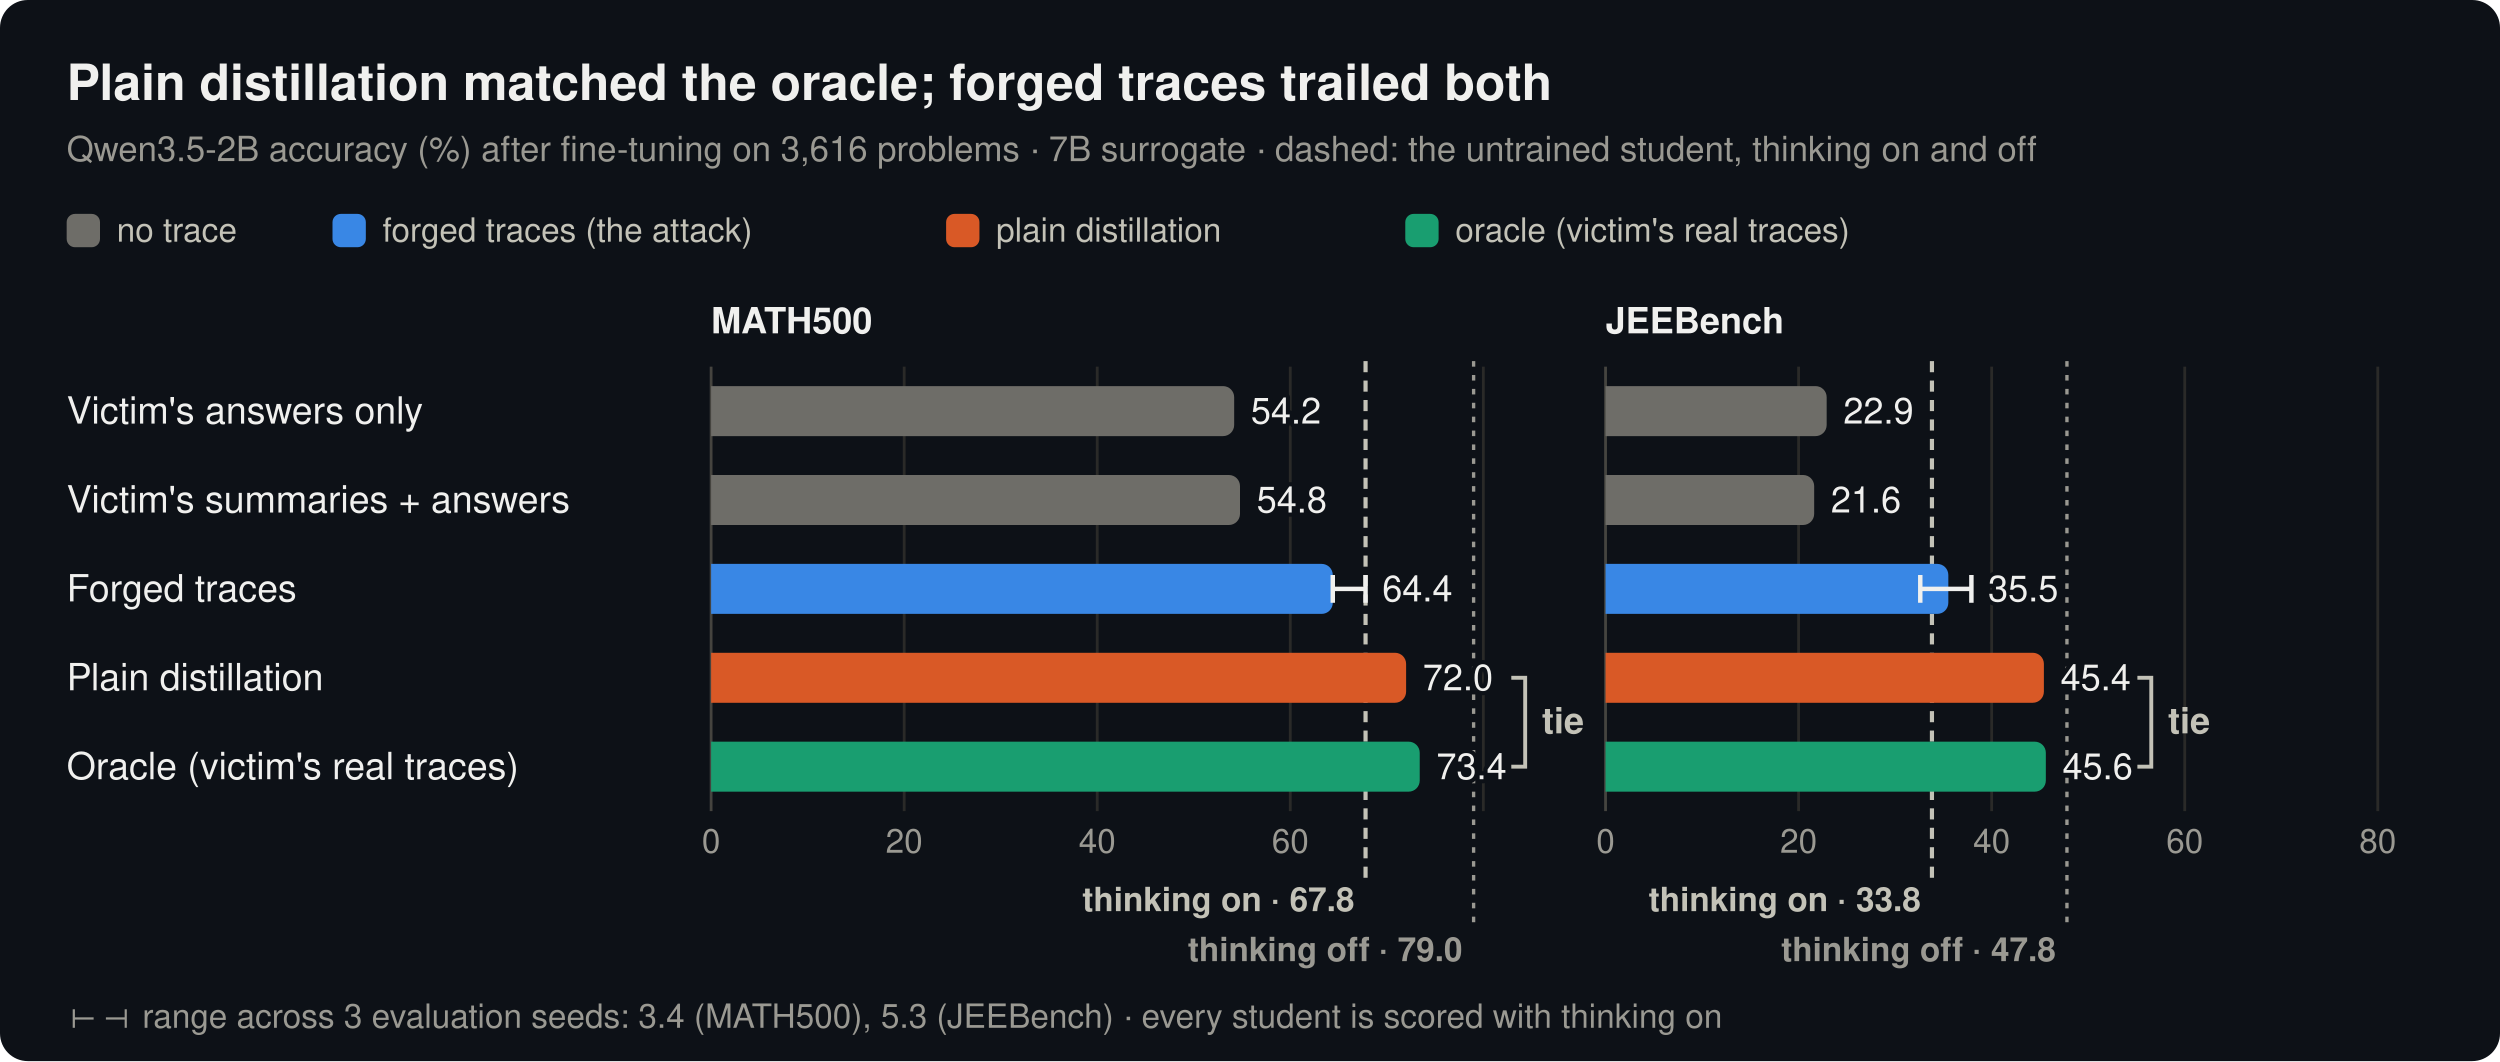
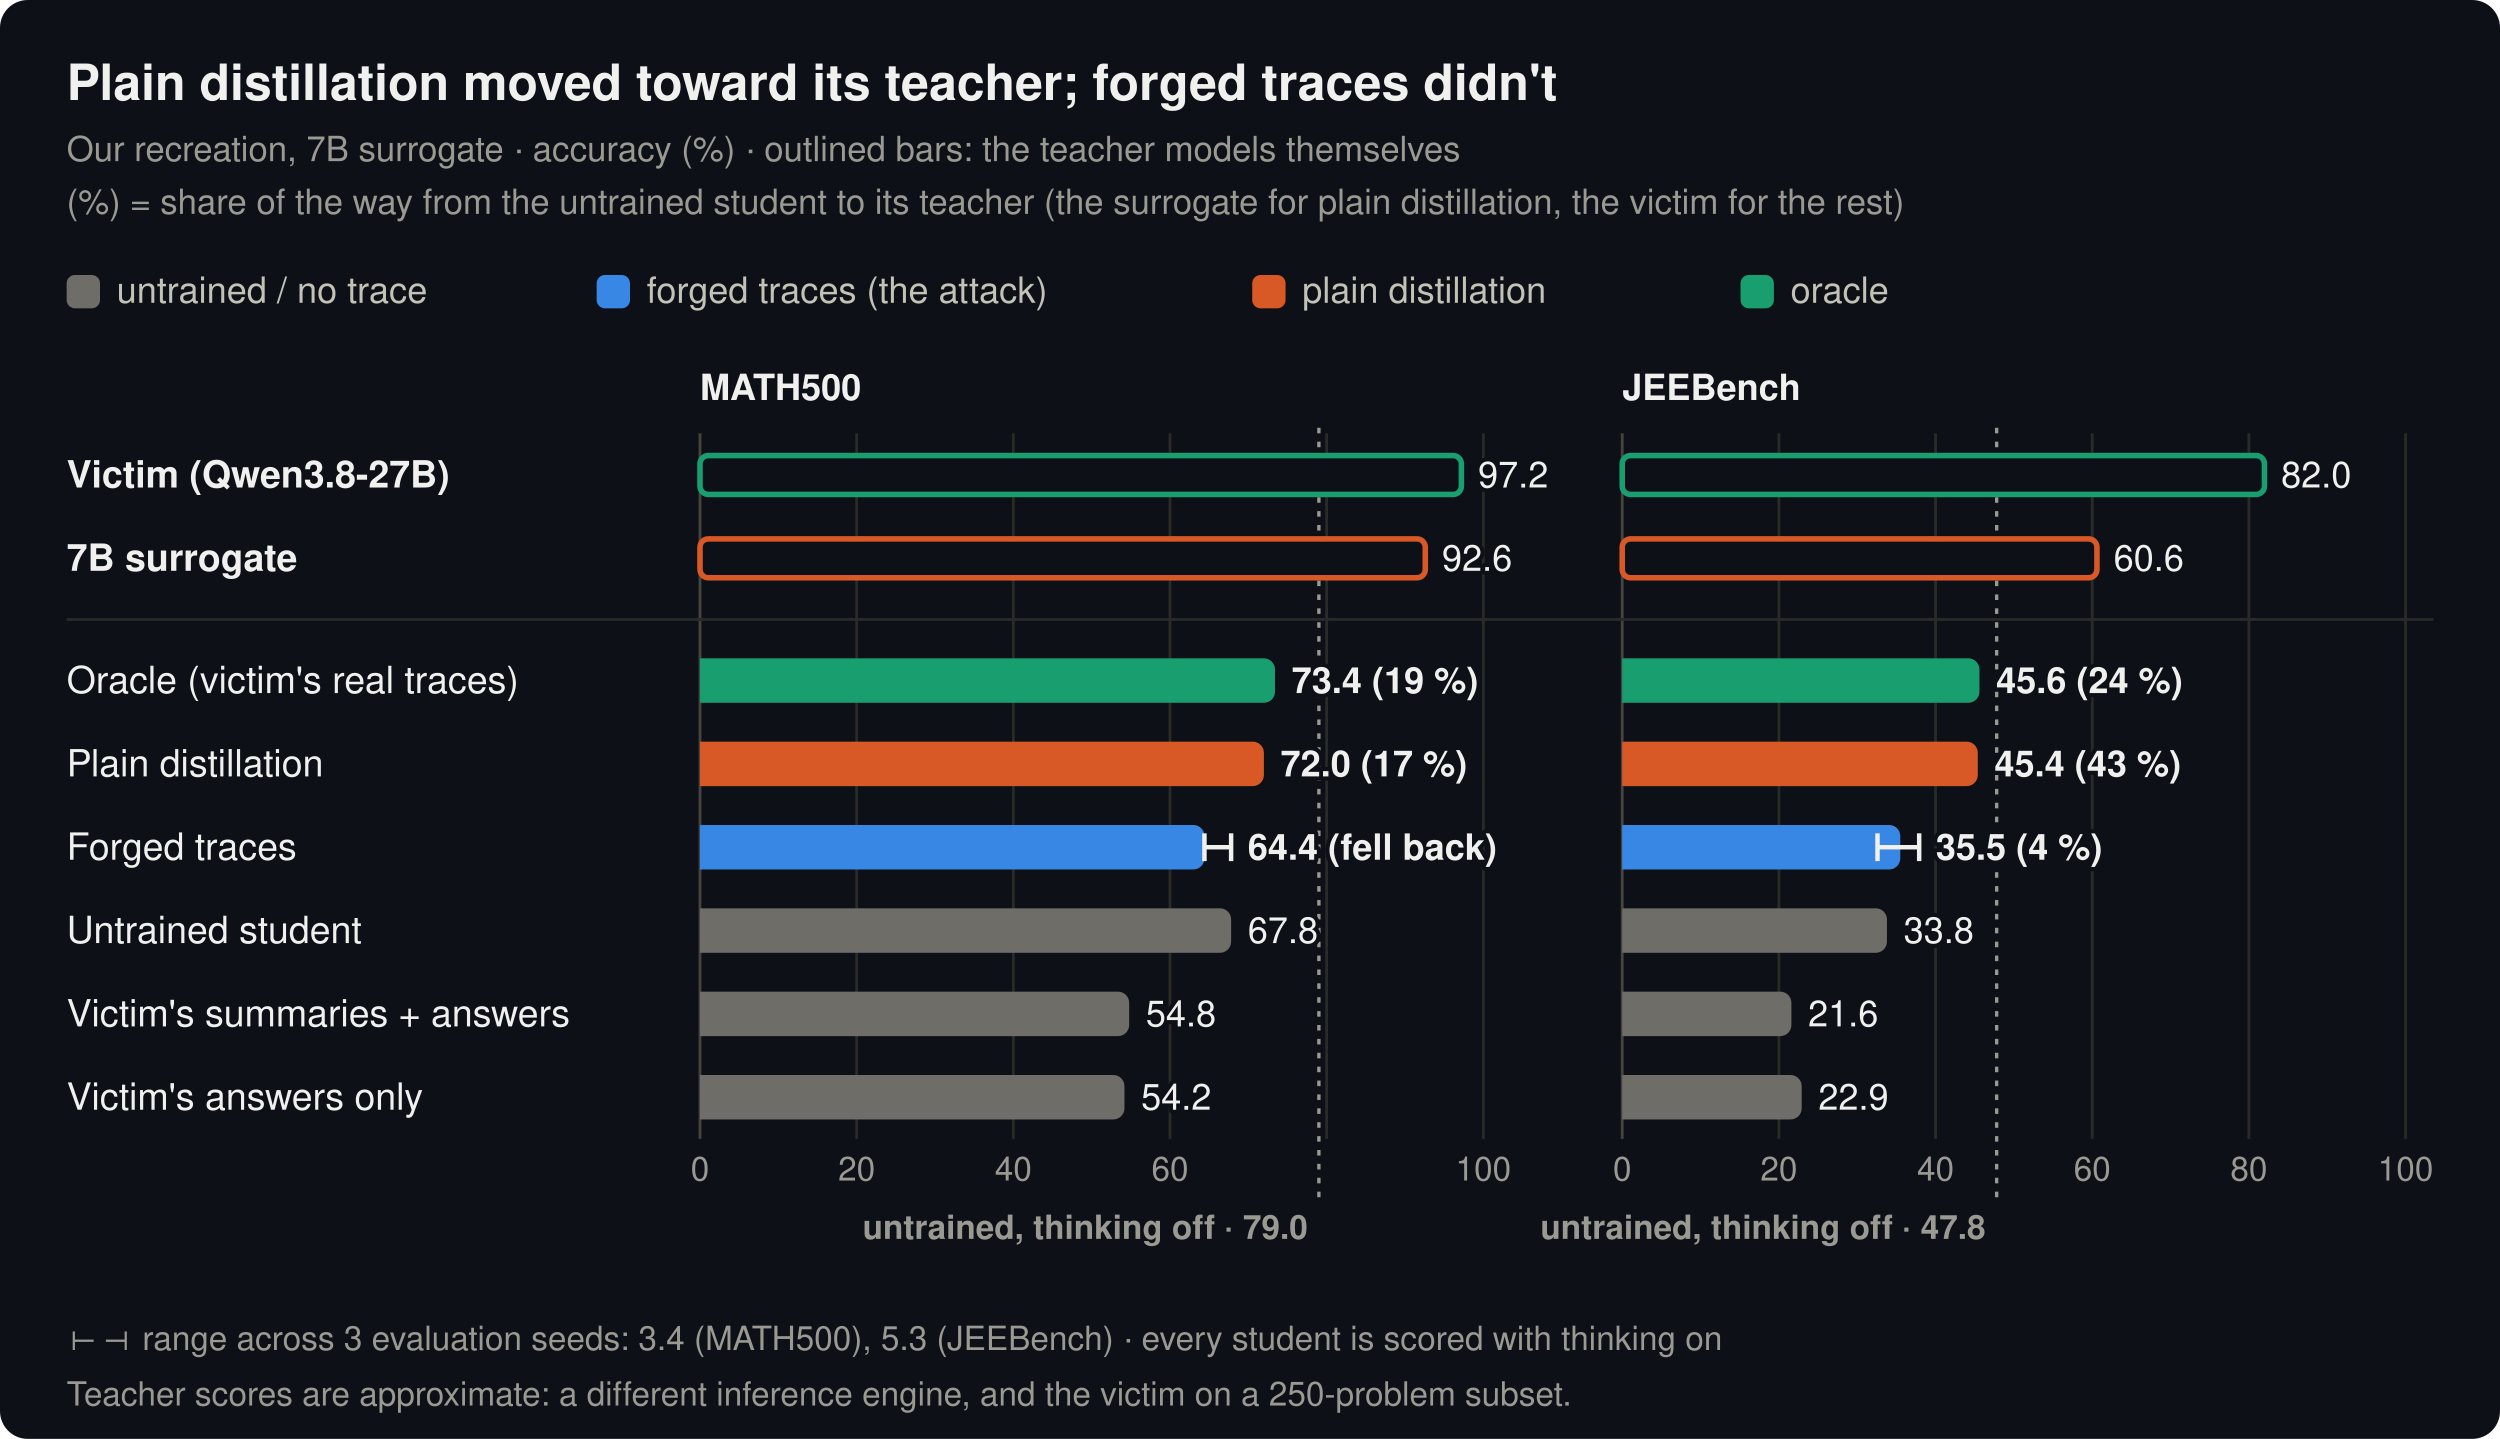
- <svg xmlns="http://www.w3.org/2000/svg" width="900" height="382" viewBox="0 0 900 382" role="img" aria-label="Student accuracy by training condition">
-   <rect x="0.0" y="0.0" width="900.0" height="382.0" rx="10" fill="#0d1117" />
-   <text x="24.0" y="36.0" font-family="system-ui, -apple-system, &quot;Segoe UI&quot;, Helvetica, Arial, sans-serif" font-size="18" fill="#f0f0ee" text-anchor="start" font-weight="700" style="">Plain distillation matched the oracle; forged traces trailed both</text>
-   <text x="24.0" y="58.0" font-family="system-ui, -apple-system, &quot;Segoe UI&quot;, Helvetica, Arial, sans-serif" font-size="12.5" fill="#9a9992" text-anchor="start" font-weight="normal" style="">Qwen3.5-2B accuracy (%) after fine-tuning on 3,616 problems · 7B surrogate · dashed: the untrained student, thinking on and off</text>
-   <rect x="24.0" y="77.0" width="12.0" height="12.0" rx="3" fill="#6e6d68" />
-   <text x="42.0" y="87.0" font-family="system-ui, -apple-system, &quot;Segoe UI&quot;, Helvetica, Arial, sans-serif" font-size="12" fill="#c3c2b7" text-anchor="start" font-weight="normal" style="">no trace</text>
-   <rect x="119.7" y="77.0" width="12.0" height="12.0" rx="3" fill="#3987e5" />
-   <text x="137.7" y="87.0" font-family="system-ui, -apple-system, &quot;Segoe UI&quot;, Helvetica, Arial, sans-serif" font-size="12" fill="#c3c2b7" text-anchor="start" font-weight="normal" style="">forged traces (the attack)</text>
-   <rect x="340.6" y="77.0" width="12.0" height="12.0" rx="3" fill="#d95926" />
-   <text x="358.6" y="87.0" font-family="system-ui, -apple-system, &quot;Segoe UI&quot;, Helvetica, Arial, sans-serif" font-size="12" fill="#c3c2b7" text-anchor="start" font-weight="normal" style="">plain distillation</text>
-   <rect x="505.9" y="77.0" width="12.0" height="12.0" rx="3" fill="#199e70" />
-   <text x="523.9" y="87.0" font-family="system-ui, -apple-system, &quot;Segoe UI&quot;, Helvetica, Arial, sans-serif" font-size="12" fill="#c3c2b7" text-anchor="start" font-weight="normal" style="">oracle (victim's real traces)</text>
-   <text x="256.0" y="120.0" font-family="system-ui, -apple-system, &quot;Segoe UI&quot;, Helvetica, Arial, sans-serif" font-size="13" fill="#f0f0ee" text-anchor="start" font-weight="700" style="">MATH500</text>
-   <line x1="256.0" y1="132.0" x2="256.0" y2="292.0" stroke="#45443f" stroke-width="1.0" />
-   <text x="256.0" y="307.0" font-family="system-ui, -apple-system, &quot;Segoe UI&quot;, Helvetica, Arial, sans-serif" font-size="12" fill="#9a9992" text-anchor="middle" font-weight="normal" style="font-variant-numeric: tabular-nums;">0</text>
-   <line x1="325.5" y1="132.0" x2="325.5" y2="292.0" stroke="#2a2a28" stroke-width="1.0" />
-   <text x="325.5" y="307.0" font-family="system-ui, -apple-system, &quot;Segoe UI&quot;, Helvetica, Arial, sans-serif" font-size="12" fill="#9a9992" text-anchor="middle" font-weight="normal" style="font-variant-numeric: tabular-nums;">20</text>
-   <line x1="395.0" y1="132.0" x2="395.0" y2="292.0" stroke="#2a2a28" stroke-width="1.0" />
-   <text x="395.0" y="307.0" font-family="system-ui, -apple-system, &quot;Segoe UI&quot;, Helvetica, Arial, sans-serif" font-size="12" fill="#9a9992" text-anchor="middle" font-weight="normal" style="font-variant-numeric: tabular-nums;">40</text>
-   <line x1="464.5" y1="132.0" x2="464.5" y2="292.0" stroke="#2a2a28" stroke-width="1.0" />
-   <text x="464.5" y="307.0" font-family="system-ui, -apple-system, &quot;Segoe UI&quot;, Helvetica, Arial, sans-serif" font-size="12" fill="#9a9992" text-anchor="middle" font-weight="normal" style="font-variant-numeric: tabular-nums;">60</text>
-   <line x1="534.0" y1="132.0" x2="534.0" y2="292.0" stroke="#2a2a28" stroke-width="1.0" />
-   <line x1="491.6" y1="130.0" x2="491.6" y2="316.0" stroke="#c3c2b7" stroke-width="1.5" stroke-dasharray="4 3" />
-   <text x="487.6" y="328.0" font-family="system-ui, -apple-system, &quot;Segoe UI&quot;, Helvetica, Arial, sans-serif" font-size="12" fill="#c3c2b7" text-anchor="end" font-weight="600" style="" paint-order="stroke" stroke="#0d1117" stroke-width="3" stroke-linejoin="round">thinking on · 67.8</text>
-   <line x1="530.5" y1="130.0" x2="530.5" y2="332.0" stroke="#9a9992" stroke-width="1.2" stroke-dasharray="2 3" />
-   <text x="526.5" y="346.0" font-family="system-ui, -apple-system, &quot;Segoe UI&quot;, Helvetica, Arial, sans-serif" font-size="12" fill="#9a9992" text-anchor="end" font-weight="600" style="" paint-order="stroke" stroke="#0d1117" stroke-width="3" stroke-linejoin="round">thinking off · 79.0</text>
-   <path d="M256.0,139.0 H440.3 a4,4 0 0 1 4,4 V153.0 a4,4 0 0 1 -4,4 H256.0 Z" fill="#6e6d68" />
-   <path d="M256.0,171.0 H442.4 a4,4 0 0 1 4,4 V185.0 a4,4 0 0 1 -4,4 H256.0 Z" fill="#6e6d68" />
-   <path d="M256.0,203.0 H475.8 a4,4 0 0 1 4,4 V217.0 a4,4 0 0 1 -4,4 H256.0 Z" fill="#3987e5" />
-   <path d="M256.0,235.0 H502.2 a4,4 0 0 1 4,4 V249.0 a4,4 0 0 1 -4,4 H256.0 Z" fill="#d95926" />
-   <path d="M256.0,267.0 H507.1 a4,4 0 0 1 4,4 V281.0 a4,4 0 0 1 -4,4 H256.0 Z" fill="#199e70" />
-   <path d="M544.065,244.0 H549.065 V276.0 H544.065" fill="none" stroke="#c3c2b7" stroke-width="1.4" />
-   <text x="555.1" y="264.0" font-family="system-ui, -apple-system, &quot;Segoe UI&quot;, Helvetica, Arial, sans-serif" font-size="13" fill="#c3c2b7" text-anchor="start" font-weight="700" style="">tie</text>
-   <text x="450.3" y="152.5" font-family="system-ui, -apple-system, &quot;Segoe UI&quot;, Helvetica, Arial, sans-serif" font-size="13" fill="#f0f0ee" text-anchor="start" font-weight="normal" style="font-variant-numeric: tabular-nums;" paint-order="stroke" stroke="#0d1117" stroke-width="3" stroke-linejoin="round">54.2</text>
-   <text x="452.4" y="184.5" font-family="system-ui, -apple-system, &quot;Segoe UI&quot;, Helvetica, Arial, sans-serif" font-size="13" fill="#f0f0ee" text-anchor="start" font-weight="normal" style="font-variant-numeric: tabular-nums;" paint-order="stroke" stroke="#0d1117" stroke-width="3" stroke-linejoin="round">54.8</text>
-   <line x1="479.8" y1="212.0" x2="491.6" y2="212.0" stroke="#f0f0ee" stroke-width="1.6" />
-   <line x1="479.8" y1="207.0" x2="479.8" y2="217.0" stroke="#f0f0ee" stroke-width="1.6" />
-   <line x1="491.6" y1="207.0" x2="491.6" y2="217.0" stroke="#f0f0ee" stroke-width="1.6" />
-   <text x="497.6" y="216.5" font-family="system-ui, -apple-system, &quot;Segoe UI&quot;, Helvetica, Arial, sans-serif" font-size="13" fill="#f0f0ee" text-anchor="start" font-weight="normal" style="font-variant-numeric: tabular-nums;" paint-order="stroke" stroke="#0d1117" stroke-width="3" stroke-linejoin="round">64.4</text>
-   <text x="512.2" y="248.5" font-family="system-ui, -apple-system, &quot;Segoe UI&quot;, Helvetica, Arial, sans-serif" font-size="13" fill="#f0f0ee" text-anchor="start" font-weight="normal" style="font-variant-numeric: tabular-nums;" paint-order="stroke" stroke="#0d1117" stroke-width="3" stroke-linejoin="round">72.0</text>
-   <text x="517.1" y="280.5" font-family="system-ui, -apple-system, &quot;Segoe UI&quot;, Helvetica, Arial, sans-serif" font-size="13" fill="#f0f0ee" text-anchor="start" font-weight="normal" style="font-variant-numeric: tabular-nums;" paint-order="stroke" stroke="#0d1117" stroke-width="3" stroke-linejoin="round">73.4</text>
-   <text x="578.0" y="120.0" font-family="system-ui, -apple-system, &quot;Segoe UI&quot;, Helvetica, Arial, sans-serif" font-size="13" fill="#f0f0ee" text-anchor="start" font-weight="700" style="">JEEBench</text>
-   <line x1="578.0" y1="132.0" x2="578.0" y2="292.0" stroke="#45443f" stroke-width="1.0" />
-   <text x="578.0" y="307.0" font-family="system-ui, -apple-system, &quot;Segoe UI&quot;, Helvetica, Arial, sans-serif" font-size="12" fill="#9a9992" text-anchor="middle" font-weight="normal" style="font-variant-numeric: tabular-nums;">0</text>
-   <line x1="647.5" y1="132.0" x2="647.5" y2="292.0" stroke="#2a2a28" stroke-width="1.0" />
-   <text x="647.5" y="307.0" font-family="system-ui, -apple-system, &quot;Segoe UI&quot;, Helvetica, Arial, sans-serif" font-size="12" fill="#9a9992" text-anchor="middle" font-weight="normal" style="font-variant-numeric: tabular-nums;">20</text>
-   <line x1="717.0" y1="132.0" x2="717.0" y2="292.0" stroke="#2a2a28" stroke-width="1.0" />
-   <text x="717.0" y="307.0" font-family="system-ui, -apple-system, &quot;Segoe UI&quot;, Helvetica, Arial, sans-serif" font-size="12" fill="#9a9992" text-anchor="middle" font-weight="normal" style="font-variant-numeric: tabular-nums;">40</text>
-   <line x1="786.5" y1="132.0" x2="786.5" y2="292.0" stroke="#2a2a28" stroke-width="1.0" />
-   <text x="786.5" y="307.0" font-family="system-ui, -apple-system, &quot;Segoe UI&quot;, Helvetica, Arial, sans-serif" font-size="12" fill="#9a9992" text-anchor="middle" font-weight="normal" style="font-variant-numeric: tabular-nums;">60</text>
-   <line x1="856.0" y1="132.0" x2="856.0" y2="292.0" stroke="#2a2a28" stroke-width="1.0" />
-   <text x="856.0" y="307.0" font-family="system-ui, -apple-system, &quot;Segoe UI&quot;, Helvetica, Arial, sans-serif" font-size="12" fill="#9a9992" text-anchor="middle" font-weight="normal" style="font-variant-numeric: tabular-nums;">80</text>
-   <line x1="695.5" y1="130.0" x2="695.5" y2="316.0" stroke="#c3c2b7" stroke-width="1.5" stroke-dasharray="4 3" />
-   <text x="691.5" y="328.0" font-family="system-ui, -apple-system, &quot;Segoe UI&quot;, Helvetica, Arial, sans-serif" font-size="12" fill="#c3c2b7" text-anchor="end" font-weight="600" style="" paint-order="stroke" stroke="#0d1117" stroke-width="3" stroke-linejoin="round">thinking on · 33.8</text>
-   <line x1="744.1" y1="130.0" x2="744.1" y2="332.0" stroke="#9a9992" stroke-width="1.2" stroke-dasharray="2 3" />
-   <text x="740.1" y="346.0" font-family="system-ui, -apple-system, &quot;Segoe UI&quot;, Helvetica, Arial, sans-serif" font-size="12" fill="#9a9992" text-anchor="end" font-weight="600" style="" paint-order="stroke" stroke="#0d1117" stroke-width="3" stroke-linejoin="round">thinking off · 47.8</text>
-   <path d="M578.0,139.0 H653.6 a4,4 0 0 1 4,4 V153.0 a4,4 0 0 1 -4,4 H578.0 Z" fill="#6e6d68" />
-   <path d="M578.0,171.0 H649.1 a4,4 0 0 1 4,4 V185.0 a4,4 0 0 1 -4,4 H578.0 Z" fill="#6e6d68" />
-   <path d="M578.0,203.0 H697.4 a4,4 0 0 1 4,4 V217.0 a4,4 0 0 1 -4,4 H578.0 Z" fill="#3987e5" />
-   <path d="M578.0,235.0 H731.8 a4,4 0 0 1 4,4 V249.0 a4,4 0 0 1 -4,4 H578.0 Z" fill="#d95926" />
-   <path d="M578.0,267.0 H732.5 a4,4 0 0 1 4,4 V281.0 a4,4 0 0 1 -4,4 H578.0 Z" fill="#199e70" />
-   <path d="M769.46,244.0 H774.46 V276.0 H769.46" fill="none" stroke="#c3c2b7" stroke-width="1.4" />
-   <text x="780.5" y="264.0" font-family="system-ui, -apple-system, &quot;Segoe UI&quot;, Helvetica, Arial, sans-serif" font-size="13" fill="#c3c2b7" text-anchor="start" font-weight="700" style="">tie</text>
-   <text x="663.6" y="152.5" font-family="system-ui, -apple-system, &quot;Segoe UI&quot;, Helvetica, Arial, sans-serif" font-size="13" fill="#f0f0ee" text-anchor="start" font-weight="normal" style="font-variant-numeric: tabular-nums;" paint-order="stroke" stroke="#0d1117" stroke-width="3" stroke-linejoin="round">22.9</text>
-   <text x="659.1" y="184.5" font-family="system-ui, -apple-system, &quot;Segoe UI&quot;, Helvetica, Arial, sans-serif" font-size="13" fill="#f0f0ee" text-anchor="start" font-weight="normal" style="font-variant-numeric: tabular-nums;" paint-order="stroke" stroke="#0d1117" stroke-width="3" stroke-linejoin="round">21.6</text>
-   <line x1="691.3" y1="212.0" x2="709.7" y2="212.0" stroke="#f0f0ee" stroke-width="1.6" />
-   <line x1="691.3" y1="207.0" x2="691.3" y2="217.0" stroke="#f0f0ee" stroke-width="1.6" />
-   <line x1="709.7" y1="207.0" x2="709.7" y2="217.0" stroke="#f0f0ee" stroke-width="1.6" />
-   <text x="715.7" y="216.5" font-family="system-ui, -apple-system, &quot;Segoe UI&quot;, Helvetica, Arial, sans-serif" font-size="13" fill="#f0f0ee" text-anchor="start" font-weight="normal" style="font-variant-numeric: tabular-nums;" paint-order="stroke" stroke="#0d1117" stroke-width="3" stroke-linejoin="round">35.5</text>
-   <text x="741.8" y="248.5" font-family="system-ui, -apple-system, &quot;Segoe UI&quot;, Helvetica, Arial, sans-serif" font-size="13" fill="#f0f0ee" text-anchor="start" font-weight="normal" style="font-variant-numeric: tabular-nums;" paint-order="stroke" stroke="#0d1117" stroke-width="3" stroke-linejoin="round">45.4</text>
-   <text x="742.5" y="280.5" font-family="system-ui, -apple-system, &quot;Segoe UI&quot;, Helvetica, Arial, sans-serif" font-size="13" fill="#f0f0ee" text-anchor="start" font-weight="normal" style="font-variant-numeric: tabular-nums;" paint-order="stroke" stroke="#0d1117" stroke-width="3" stroke-linejoin="round">45.6</text>
-   <text x="24.0" y="152.5" font-family="system-ui, -apple-system, &quot;Segoe UI&quot;, Helvetica, Arial, sans-serif" font-size="13.5" fill="#f0f0ee" text-anchor="start" font-weight="normal" style="">Victim's answers only</text>
-   <text x="24.0" y="184.5" font-family="system-ui, -apple-system, &quot;Segoe UI&quot;, Helvetica, Arial, sans-serif" font-size="13.5" fill="#f0f0ee" text-anchor="start" font-weight="normal" style="">Victim's summaries + answers</text>
-   <text x="24.0" y="216.5" font-family="system-ui, -apple-system, &quot;Segoe UI&quot;, Helvetica, Arial, sans-serif" font-size="13.5" fill="#f0f0ee" text-anchor="start" font-weight="normal" style="">Forged traces</text>
-   <text x="24.0" y="248.5" font-family="system-ui, -apple-system, &quot;Segoe UI&quot;, Helvetica, Arial, sans-serif" font-size="13.5" fill="#f0f0ee" text-anchor="start" font-weight="normal" style="">Plain distillation</text>
-   <text x="24.0" y="280.5" font-family="system-ui, -apple-system, &quot;Segoe UI&quot;, Helvetica, Arial, sans-serif" font-size="13.5" fill="#f0f0ee" text-anchor="start" font-weight="normal" style="">Oracle (victim's real traces)</text>
-   <text x="24.0" y="370.0" font-family="system-ui, -apple-system, &quot;Segoe UI&quot;, Helvetica, Arial, sans-serif" font-size="12" fill="#9a9992" text-anchor="start" font-weight="normal" style="">⊢⊣ range across 3 evaluation seeds: 3.4 (MATH500), 5.3 (JEEBench) · every student is scored with thinking on</text>
+ <svg xmlns="http://www.w3.org/2000/svg" width="900" height="518" viewBox="0 0 900 518" role="img" aria-label="Students and teacher models on one scale, our recreation">
+   <rect x="0.0" y="0.0" width="900.0" height="518.0" rx="10" fill="#0d1117" />
+   <text x="24.0" y="36.0" font-family="system-ui, -apple-system, &quot;Segoe UI&quot;, Helvetica, Arial, sans-serif" font-size="18" fill="#f0f0ee" text-anchor="start" font-weight="700" style="">Plain distillation moved toward its teacher; forged traces didn't</text>
+   <text x="24.0" y="58.0" font-family="system-ui, -apple-system, &quot;Segoe UI&quot;, Helvetica, Arial, sans-serif" font-size="12.5" fill="#9a9992" text-anchor="start" font-weight="normal" style="">Our recreation, 7B surrogate · accuracy (%) · outlined bars: the teacher models themselves</text>
+   <text x="24.0" y="77.0" font-family="system-ui, -apple-system, &quot;Segoe UI&quot;, Helvetica, Arial, sans-serif" font-size="12.5" fill="#9a9992" text-anchor="start" font-weight="normal" style="">(%) = share of the way from the untrained student to its teacher (the surrogate for plain distillation, the victim for the rest)</text>
+   <rect x="24.0" y="99.0" width="12.0" height="12.0" rx="3" fill="#6e6d68" />
+   <text x="42.0" y="109.0" font-family="system-ui, -apple-system, &quot;Segoe UI&quot;, Helvetica, Arial, sans-serif" font-size="13" fill="#c3c2b7" text-anchor="start" font-weight="normal" style="">untrained / no trace</text>
+   <rect x="214.8" y="99.0" width="12.0" height="12.0" rx="3" fill="#3987e5" />
+   <text x="232.8" y="109.0" font-family="system-ui, -apple-system, &quot;Segoe UI&quot;, Helvetica, Arial, sans-serif" font-size="13" fill="#c3c2b7" text-anchor="start" font-weight="normal" style="">forged traces (the attack)</text>
+   <rect x="450.8" y="99.0" width="12.0" height="12.0" rx="3" fill="#d95926" />
+   <text x="468.8" y="109.0" font-family="system-ui, -apple-system, &quot;Segoe UI&quot;, Helvetica, Arial, sans-serif" font-size="13" fill="#c3c2b7" text-anchor="start" font-weight="normal" style="">plain distillation</text>
+   <rect x="626.6" y="99.0" width="12.0" height="12.0" rx="3" fill="#199e70" />
+   <text x="644.6" y="109.0" font-family="system-ui, -apple-system, &quot;Segoe UI&quot;, Helvetica, Arial, sans-serif" font-size="13" fill="#c3c2b7" text-anchor="start" font-weight="normal" style="">oracle</text>
+   <text x="252.0" y="144.0" font-family="system-ui, -apple-system, &quot;Segoe UI&quot;, Helvetica, Arial, sans-serif" font-size="13" fill="#f0f0ee" text-anchor="start" font-weight="700" style="">MATH500</text>
+   <line x1="252.0" y1="156.0" x2="252.0" y2="410.0" stroke="#45443f" stroke-width="1.0" />
+   <text x="252.0" y="425.0" font-family="system-ui, -apple-system, &quot;Segoe UI&quot;, Helvetica, Arial, sans-serif" font-size="12" fill="#9a9992" text-anchor="middle" font-weight="normal" style="font-variant-numeric: tabular-nums;">0</text>
+   <line x1="308.4" y1="156.0" x2="308.4" y2="410.0" stroke="#2a2a28" stroke-width="1.0" />
+   <text x="308.4" y="425.0" font-family="system-ui, -apple-system, &quot;Segoe UI&quot;, Helvetica, Arial, sans-serif" font-size="12" fill="#9a9992" text-anchor="middle" font-weight="normal" style="font-variant-numeric: tabular-nums;">20</text>
+   <line x1="364.8" y1="156.0" x2="364.8" y2="410.0" stroke="#2a2a28" stroke-width="1.0" />
+   <text x="364.8" y="425.0" font-family="system-ui, -apple-system, &quot;Segoe UI&quot;, Helvetica, Arial, sans-serif" font-size="12" fill="#9a9992" text-anchor="middle" font-weight="normal" style="font-variant-numeric: tabular-nums;">40</text>
+   <line x1="421.2" y1="156.0" x2="421.2" y2="410.0" stroke="#2a2a28" stroke-width="1.0" />
+   <text x="421.2" y="425.0" font-family="system-ui, -apple-system, &quot;Segoe UI&quot;, Helvetica, Arial, sans-serif" font-size="12" fill="#9a9992" text-anchor="middle" font-weight="normal" style="font-variant-numeric: tabular-nums;">60</text>
+   <line x1="477.6" y1="156.0" x2="477.6" y2="410.0" stroke="#2a2a28" stroke-width="1.0" />
+   <line x1="534.0" y1="156.0" x2="534.0" y2="410.0" stroke="#2a2a28" stroke-width="1.0" />
+   <text x="534.0" y="425.0" font-family="system-ui, -apple-system, &quot;Segoe UI&quot;, Helvetica, Arial, sans-serif" font-size="12" fill="#9a9992" text-anchor="middle" font-weight="normal" style="font-variant-numeric: tabular-nums;">100</text>
+   <line x1="474.8" y1="154.0" x2="474.8" y2="434.0" stroke="#9a9992" stroke-width="1.2" stroke-dasharray="2 3" />
+   <text x="470.8" y="446.0" font-family="system-ui, -apple-system, &quot;Segoe UI&quot;, Helvetica, Arial, sans-serif" font-size="12" fill="#9a9992" text-anchor="end" font-weight="600" style="" paint-order="stroke" stroke="#0d1117" stroke-width="3" stroke-linejoin="round">untrained, thinking off · 79.0</text>
+   <rect x="252.0" y="164.0" width="274.1" height="14.0" rx="3" fill="#0d1117" stroke="#199e70" stroke-width="2" />
+   <text x="532.1" y="175.5" font-family="system-ui, -apple-system, &quot;Segoe UI&quot;, Helvetica, Arial, sans-serif" font-size="13" fill="#f0f0ee" text-anchor="start" font-weight="400" style="font-variant-numeric: tabular-nums;" paint-order="stroke" stroke="#0d1117" stroke-width="3" stroke-linejoin="round">97.2</text>
+   <rect x="252.0" y="194.0" width="261.1" height="14.0" rx="3" fill="#0d1117" stroke="#d95926" stroke-width="2" />
+   <text x="519.1" y="205.5" font-family="system-ui, -apple-system, &quot;Segoe UI&quot;, Helvetica, Arial, sans-serif" font-size="13" fill="#f0f0ee" text-anchor="start" font-weight="400" style="font-variant-numeric: tabular-nums;" paint-order="stroke" stroke="#0d1117" stroke-width="3" stroke-linejoin="round">92.6</text>
+   <path d="M252.0,237.0 H455.0 a4,4 0 0 1 4,4 V249.0 a4,4 0 0 1 -4,4 H252.0 Z" fill="#199e70" />
+   <text x="465.0" y="249.5" font-family="system-ui, -apple-system, &quot;Segoe UI&quot;, Helvetica, Arial, sans-serif" font-size="13" fill="#f0f0ee" text-anchor="start" font-weight="600" style="font-variant-numeric: tabular-nums;" paint-order="stroke" stroke="#0d1117" stroke-width="3" stroke-linejoin="round">73.4 (19 %)</text>
+   <path d="M252.0,267.0 H451.0 a4,4 0 0 1 4,4 V279.0 a4,4 0 0 1 -4,4 H252.0 Z" fill="#d95926" />
+   <text x="461.0" y="279.5" font-family="system-ui, -apple-system, &quot;Segoe UI&quot;, Helvetica, Arial, sans-serif" font-size="13" fill="#f0f0ee" text-anchor="start" font-weight="600" style="font-variant-numeric: tabular-nums;" paint-order="stroke" stroke="#0d1117" stroke-width="3" stroke-linejoin="round">72.0 (17 %)</text>
+   <path d="M252.0,297.0 H429.6 a4,4 0 0 1 4,4 V309.0 a4,4 0 0 1 -4,4 H252.0 Z" fill="#3987e5" />
+   <line x1="433.6" y1="305.0" x2="443.2" y2="305.0" stroke="#f0f0ee" stroke-width="1.6" />
+   <line x1="433.6" y1="300.0" x2="433.6" y2="310.0" stroke="#f0f0ee" stroke-width="1.6" />
+   <line x1="443.2" y1="300.0" x2="443.2" y2="310.0" stroke="#f0f0ee" stroke-width="1.6" />
+   <text x="449.2" y="309.5" font-family="system-ui, -apple-system, &quot;Segoe UI&quot;, Helvetica, Arial, sans-serif" font-size="13" fill="#f0f0ee" text-anchor="start" font-weight="600" style="font-variant-numeric: tabular-nums;" paint-order="stroke" stroke="#0d1117" stroke-width="3" stroke-linejoin="round">64.4 (fell back)</text>
+   <path d="M252.0,327.0 H439.2 a4,4 0 0 1 4,4 V339.0 a4,4 0 0 1 -4,4 H252.0 Z" fill="#6e6d68" />
+   <text x="449.2" y="339.5" font-family="system-ui, -apple-system, &quot;Segoe UI&quot;, Helvetica, Arial, sans-serif" font-size="13" fill="#f0f0ee" text-anchor="start" font-weight="400" style="font-variant-numeric: tabular-nums;" paint-order="stroke" stroke="#0d1117" stroke-width="3" stroke-linejoin="round">67.8</text>
+   <path d="M252.0,357.0 H402.5 a4,4 0 0 1 4,4 V369.0 a4,4 0 0 1 -4,4 H252.0 Z" fill="#6e6d68" />
+   <text x="412.5" y="369.5" font-family="system-ui, -apple-system, &quot;Segoe UI&quot;, Helvetica, Arial, sans-serif" font-size="13" fill="#f0f0ee" text-anchor="start" font-weight="400" style="font-variant-numeric: tabular-nums;" paint-order="stroke" stroke="#0d1117" stroke-width="3" stroke-linejoin="round">54.8</text>
+   <path d="M252.0,387.0 H400.8 a4,4 0 0 1 4,4 V399.0 a4,4 0 0 1 -4,4 H252.0 Z" fill="#6e6d68" />
+   <text x="410.8" y="399.5" font-family="system-ui, -apple-system, &quot;Segoe UI&quot;, Helvetica, Arial, sans-serif" font-size="13" fill="#f0f0ee" text-anchor="start" font-weight="400" style="font-variant-numeric: tabular-nums;" paint-order="stroke" stroke="#0d1117" stroke-width="3" stroke-linejoin="round">54.2</text>
+   <text x="584.0" y="144.0" font-family="system-ui, -apple-system, &quot;Segoe UI&quot;, Helvetica, Arial, sans-serif" font-size="13" fill="#f0f0ee" text-anchor="start" font-weight="700" style="">JEEBench</text>
+   <line x1="584.0" y1="156.0" x2="584.0" y2="410.0" stroke="#45443f" stroke-width="1.0" />
+   <text x="584.0" y="425.0" font-family="system-ui, -apple-system, &quot;Segoe UI&quot;, Helvetica, Arial, sans-serif" font-size="12" fill="#9a9992" text-anchor="middle" font-weight="normal" style="font-variant-numeric: tabular-nums;">0</text>
+   <line x1="640.4" y1="156.0" x2="640.4" y2="410.0" stroke="#2a2a28" stroke-width="1.0" />
+   <text x="640.4" y="425.0" font-family="system-ui, -apple-system, &quot;Segoe UI&quot;, Helvetica, Arial, sans-serif" font-size="12" fill="#9a9992" text-anchor="middle" font-weight="normal" style="font-variant-numeric: tabular-nums;">20</text>
+   <line x1="696.8" y1="156.0" x2="696.8" y2="410.0" stroke="#2a2a28" stroke-width="1.0" />
+   <text x="696.8" y="425.0" font-family="system-ui, -apple-system, &quot;Segoe UI&quot;, Helvetica, Arial, sans-serif" font-size="12" fill="#9a9992" text-anchor="middle" font-weight="normal" style="font-variant-numeric: tabular-nums;">40</text>
+   <line x1="753.2" y1="156.0" x2="753.2" y2="410.0" stroke="#2a2a28" stroke-width="1.0" />
+   <text x="753.2" y="425.0" font-family="system-ui, -apple-system, &quot;Segoe UI&quot;, Helvetica, Arial, sans-serif" font-size="12" fill="#9a9992" text-anchor="middle" font-weight="normal" style="font-variant-numeric: tabular-nums;">60</text>
+   <line x1="809.6" y1="156.0" x2="809.6" y2="410.0" stroke="#2a2a28" stroke-width="1.0" />
+   <text x="809.6" y="425.0" font-family="system-ui, -apple-system, &quot;Segoe UI&quot;, Helvetica, Arial, sans-serif" font-size="12" fill="#9a9992" text-anchor="middle" font-weight="normal" style="font-variant-numeric: tabular-nums;">80</text>
+   <line x1="866.0" y1="156.0" x2="866.0" y2="410.0" stroke="#2a2a28" stroke-width="1.0" />
+   <text x="866.0" y="425.0" font-family="system-ui, -apple-system, &quot;Segoe UI&quot;, Helvetica, Arial, sans-serif" font-size="12" fill="#9a9992" text-anchor="middle" font-weight="normal" style="font-variant-numeric: tabular-nums;">100</text>
+   <line x1="718.8" y1="154.0" x2="718.8" y2="434.0" stroke="#9a9992" stroke-width="1.2" stroke-dasharray="2 3" />
+   <text x="714.8" y="446.0" font-family="system-ui, -apple-system, &quot;Segoe UI&quot;, Helvetica, Arial, sans-serif" font-size="12" fill="#9a9992" text-anchor="end" font-weight="600" style="" paint-order="stroke" stroke="#0d1117" stroke-width="3" stroke-linejoin="round">untrained, thinking off · 47.8</text>
+   <rect x="584.0" y="164.0" width="231.2" height="14.0" rx="3" fill="#0d1117" stroke="#199e70" stroke-width="2" />
+   <text x="821.2" y="175.5" font-family="system-ui, -apple-system, &quot;Segoe UI&quot;, Helvetica, Arial, sans-serif" font-size="13" fill="#f0f0ee" text-anchor="start" font-weight="400" style="font-variant-numeric: tabular-nums;" paint-order="stroke" stroke="#0d1117" stroke-width="3" stroke-linejoin="round">82.0</text>
+   <rect x="584.0" y="194.0" width="170.9" height="14.0" rx="3" fill="#0d1117" stroke="#d95926" stroke-width="2" />
+   <text x="760.9" y="205.5" font-family="system-ui, -apple-system, &quot;Segoe UI&quot;, Helvetica, Arial, sans-serif" font-size="13" fill="#f0f0ee" text-anchor="start" font-weight="400" style="font-variant-numeric: tabular-nums;" paint-order="stroke" stroke="#0d1117" stroke-width="3" stroke-linejoin="round">60.6</text>
+   <path d="M584.0,237.0 H708.6 a4,4 0 0 1 4,4 V249.0 a4,4 0 0 1 -4,4 H584.0 Z" fill="#199e70" />
+   <text x="718.6" y="249.5" font-family="system-ui, -apple-system, &quot;Segoe UI&quot;, Helvetica, Arial, sans-serif" font-size="13" fill="#f0f0ee" text-anchor="start" font-weight="600" style="font-variant-numeric: tabular-nums;" paint-order="stroke" stroke="#0d1117" stroke-width="3" stroke-linejoin="round">45.6 (24 %)</text>
+   <path d="M584.0,267.0 H708.0 a4,4 0 0 1 4,4 V279.0 a4,4 0 0 1 -4,4 H584.0 Z" fill="#d95926" />
+   <text x="718.0" y="279.5" font-family="system-ui, -apple-system, &quot;Segoe UI&quot;, Helvetica, Arial, sans-serif" font-size="13" fill="#f0f0ee" text-anchor="start" font-weight="600" style="font-variant-numeric: tabular-nums;" paint-order="stroke" stroke="#0d1117" stroke-width="3" stroke-linejoin="round">45.4 (43 %)</text>
+   <path d="M584.0,297.0 H680.1 a4,4 0 0 1 4,4 V309.0 a4,4 0 0 1 -4,4 H584.0 Z" fill="#3987e5" />
+   <line x1="675.9" y1="305.0" x2="690.9" y2="305.0" stroke="#f0f0ee" stroke-width="1.6" />
+   <line x1="675.9" y1="300.0" x2="675.9" y2="310.0" stroke="#f0f0ee" stroke-width="1.6" />
+   <line x1="690.9" y1="300.0" x2="690.9" y2="310.0" stroke="#f0f0ee" stroke-width="1.6" />
+   <text x="696.9" y="309.5" font-family="system-ui, -apple-system, &quot;Segoe UI&quot;, Helvetica, Arial, sans-serif" font-size="13" fill="#f0f0ee" text-anchor="start" font-weight="600" style="font-variant-numeric: tabular-nums;" paint-order="stroke" stroke="#0d1117" stroke-width="3" stroke-linejoin="round">35.5 (4 %)</text>
+   <path d="M584.0,327.0 H675.3 a4,4 0 0 1 4,4 V339.0 a4,4 0 0 1 -4,4 H584.0 Z" fill="#6e6d68" />
+   <text x="685.3" y="339.5" font-family="system-ui, -apple-system, &quot;Segoe UI&quot;, Helvetica, Arial, sans-serif" font-size="13" fill="#f0f0ee" text-anchor="start" font-weight="400" style="font-variant-numeric: tabular-nums;" paint-order="stroke" stroke="#0d1117" stroke-width="3" stroke-linejoin="round">33.8</text>
+   <path d="M584.0,357.0 H640.9 a4,4 0 0 1 4,4 V369.0 a4,4 0 0 1 -4,4 H584.0 Z" fill="#6e6d68" />
+   <text x="650.9" y="369.5" font-family="system-ui, -apple-system, &quot;Segoe UI&quot;, Helvetica, Arial, sans-serif" font-size="13" fill="#f0f0ee" text-anchor="start" font-weight="400" style="font-variant-numeric: tabular-nums;" paint-order="stroke" stroke="#0d1117" stroke-width="3" stroke-linejoin="round">21.6</text>
+   <path d="M584.0,387.0 H644.6 a4,4 0 0 1 4,4 V399.0 a4,4 0 0 1 -4,4 H584.0 Z" fill="#6e6d68" />
+   <text x="654.6" y="399.5" font-family="system-ui, -apple-system, &quot;Segoe UI&quot;, Helvetica, Arial, sans-serif" font-size="13" fill="#f0f0ee" text-anchor="start" font-weight="400" style="font-variant-numeric: tabular-nums;" paint-order="stroke" stroke="#0d1117" stroke-width="3" stroke-linejoin="round">22.9</text>
+   <text x="24.0" y="175.5" font-family="system-ui, -apple-system, &quot;Segoe UI&quot;, Helvetica, Arial, sans-serif" font-size="13.5" fill="#f0f0ee" text-anchor="start" font-weight="600" style="">Victim (Qwen3.8-27B)</text>
+   <text x="24.0" y="205.5" font-family="system-ui, -apple-system, &quot;Segoe UI&quot;, Helvetica, Arial, sans-serif" font-size="13.5" fill="#f0f0ee" text-anchor="start" font-weight="600" style="">7B surrogate</text>
+   <text x="24.0" y="249.5" font-family="system-ui, -apple-system, &quot;Segoe UI&quot;, Helvetica, Arial, sans-serif" font-size="13.5" fill="#f0f0ee" text-anchor="start" font-weight="400" style="">Oracle (victim's real traces)</text>
+   <text x="24.0" y="279.5" font-family="system-ui, -apple-system, &quot;Segoe UI&quot;, Helvetica, Arial, sans-serif" font-size="13.5" fill="#f0f0ee" text-anchor="start" font-weight="400" style="">Plain distillation</text>
+   <text x="24.0" y="309.5" font-family="system-ui, -apple-system, &quot;Segoe UI&quot;, Helvetica, Arial, sans-serif" font-size="13.5" fill="#f0f0ee" text-anchor="start" font-weight="400" style="">Forged traces</text>
+   <text x="24.0" y="339.5" font-family="system-ui, -apple-system, &quot;Segoe UI&quot;, Helvetica, Arial, sans-serif" font-size="13.5" fill="#f0f0ee" text-anchor="start" font-weight="400" style="">Untrained student</text>
+   <text x="24.0" y="369.5" font-family="system-ui, -apple-system, &quot;Segoe UI&quot;, Helvetica, Arial, sans-serif" font-size="13.5" fill="#f0f0ee" text-anchor="start" font-weight="400" style="">Victim's summaries + answers</text>
+   <text x="24.0" y="399.5" font-family="system-ui, -apple-system, &quot;Segoe UI&quot;, Helvetica, Arial, sans-serif" font-size="13.5" fill="#f0f0ee" text-anchor="start" font-weight="400" style="">Victim's answers only</text>
+   <line x1="24.0" y1="223.0" x2="876.0" y2="223.0" stroke="#2a2a28" stroke-width="1.0" />
+   <text x="24.0" y="486.0" font-family="system-ui, -apple-system, &quot;Segoe UI&quot;, Helvetica, Arial, sans-serif" font-size="12" fill="#9a9992" text-anchor="start" font-weight="normal" style="">⊢⊣ range across 3 evaluation seeds: 3.4 (MATH500), 5.3 (JEEBench) · every student is scored with thinking on</text>
+   <text x="24.0" y="506.0" font-family="system-ui, -apple-system, &quot;Segoe UI&quot;, Helvetica, Arial, sans-serif" font-size="12" fill="#9a9992" text-anchor="start" font-weight="normal" style="">Teacher scores are approximate: a different inference engine, and the victim on a 250-problem subset.</text>
</svg>
